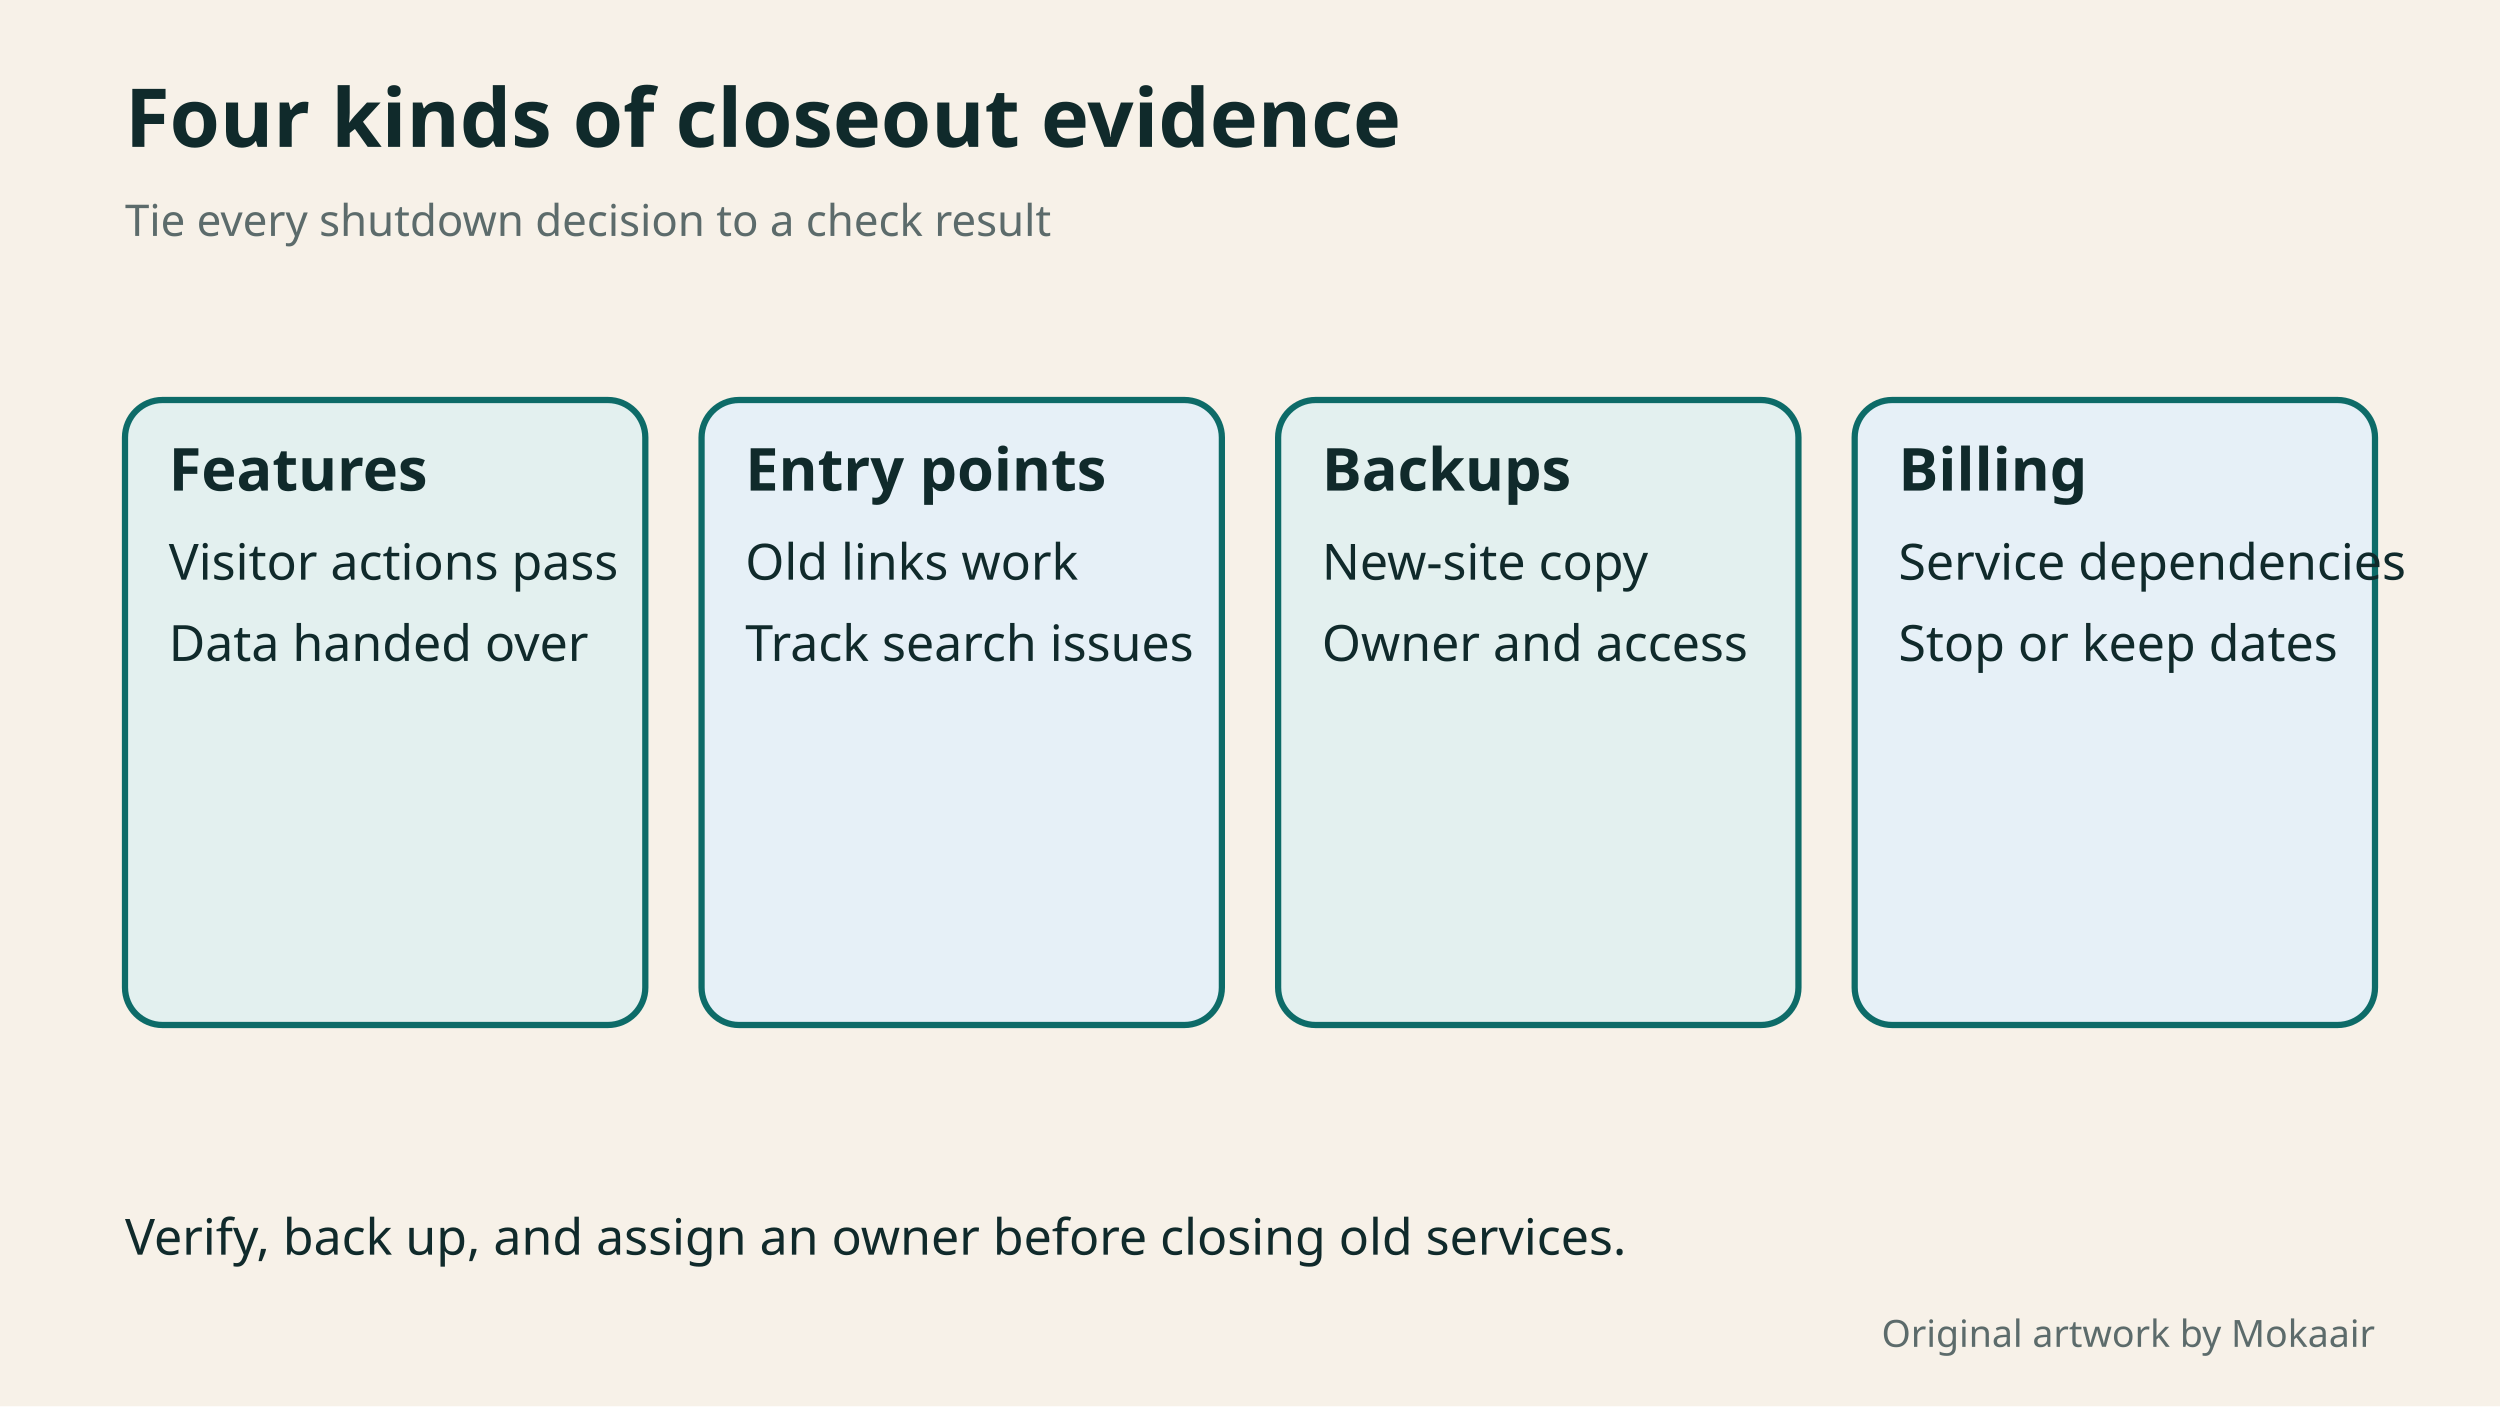
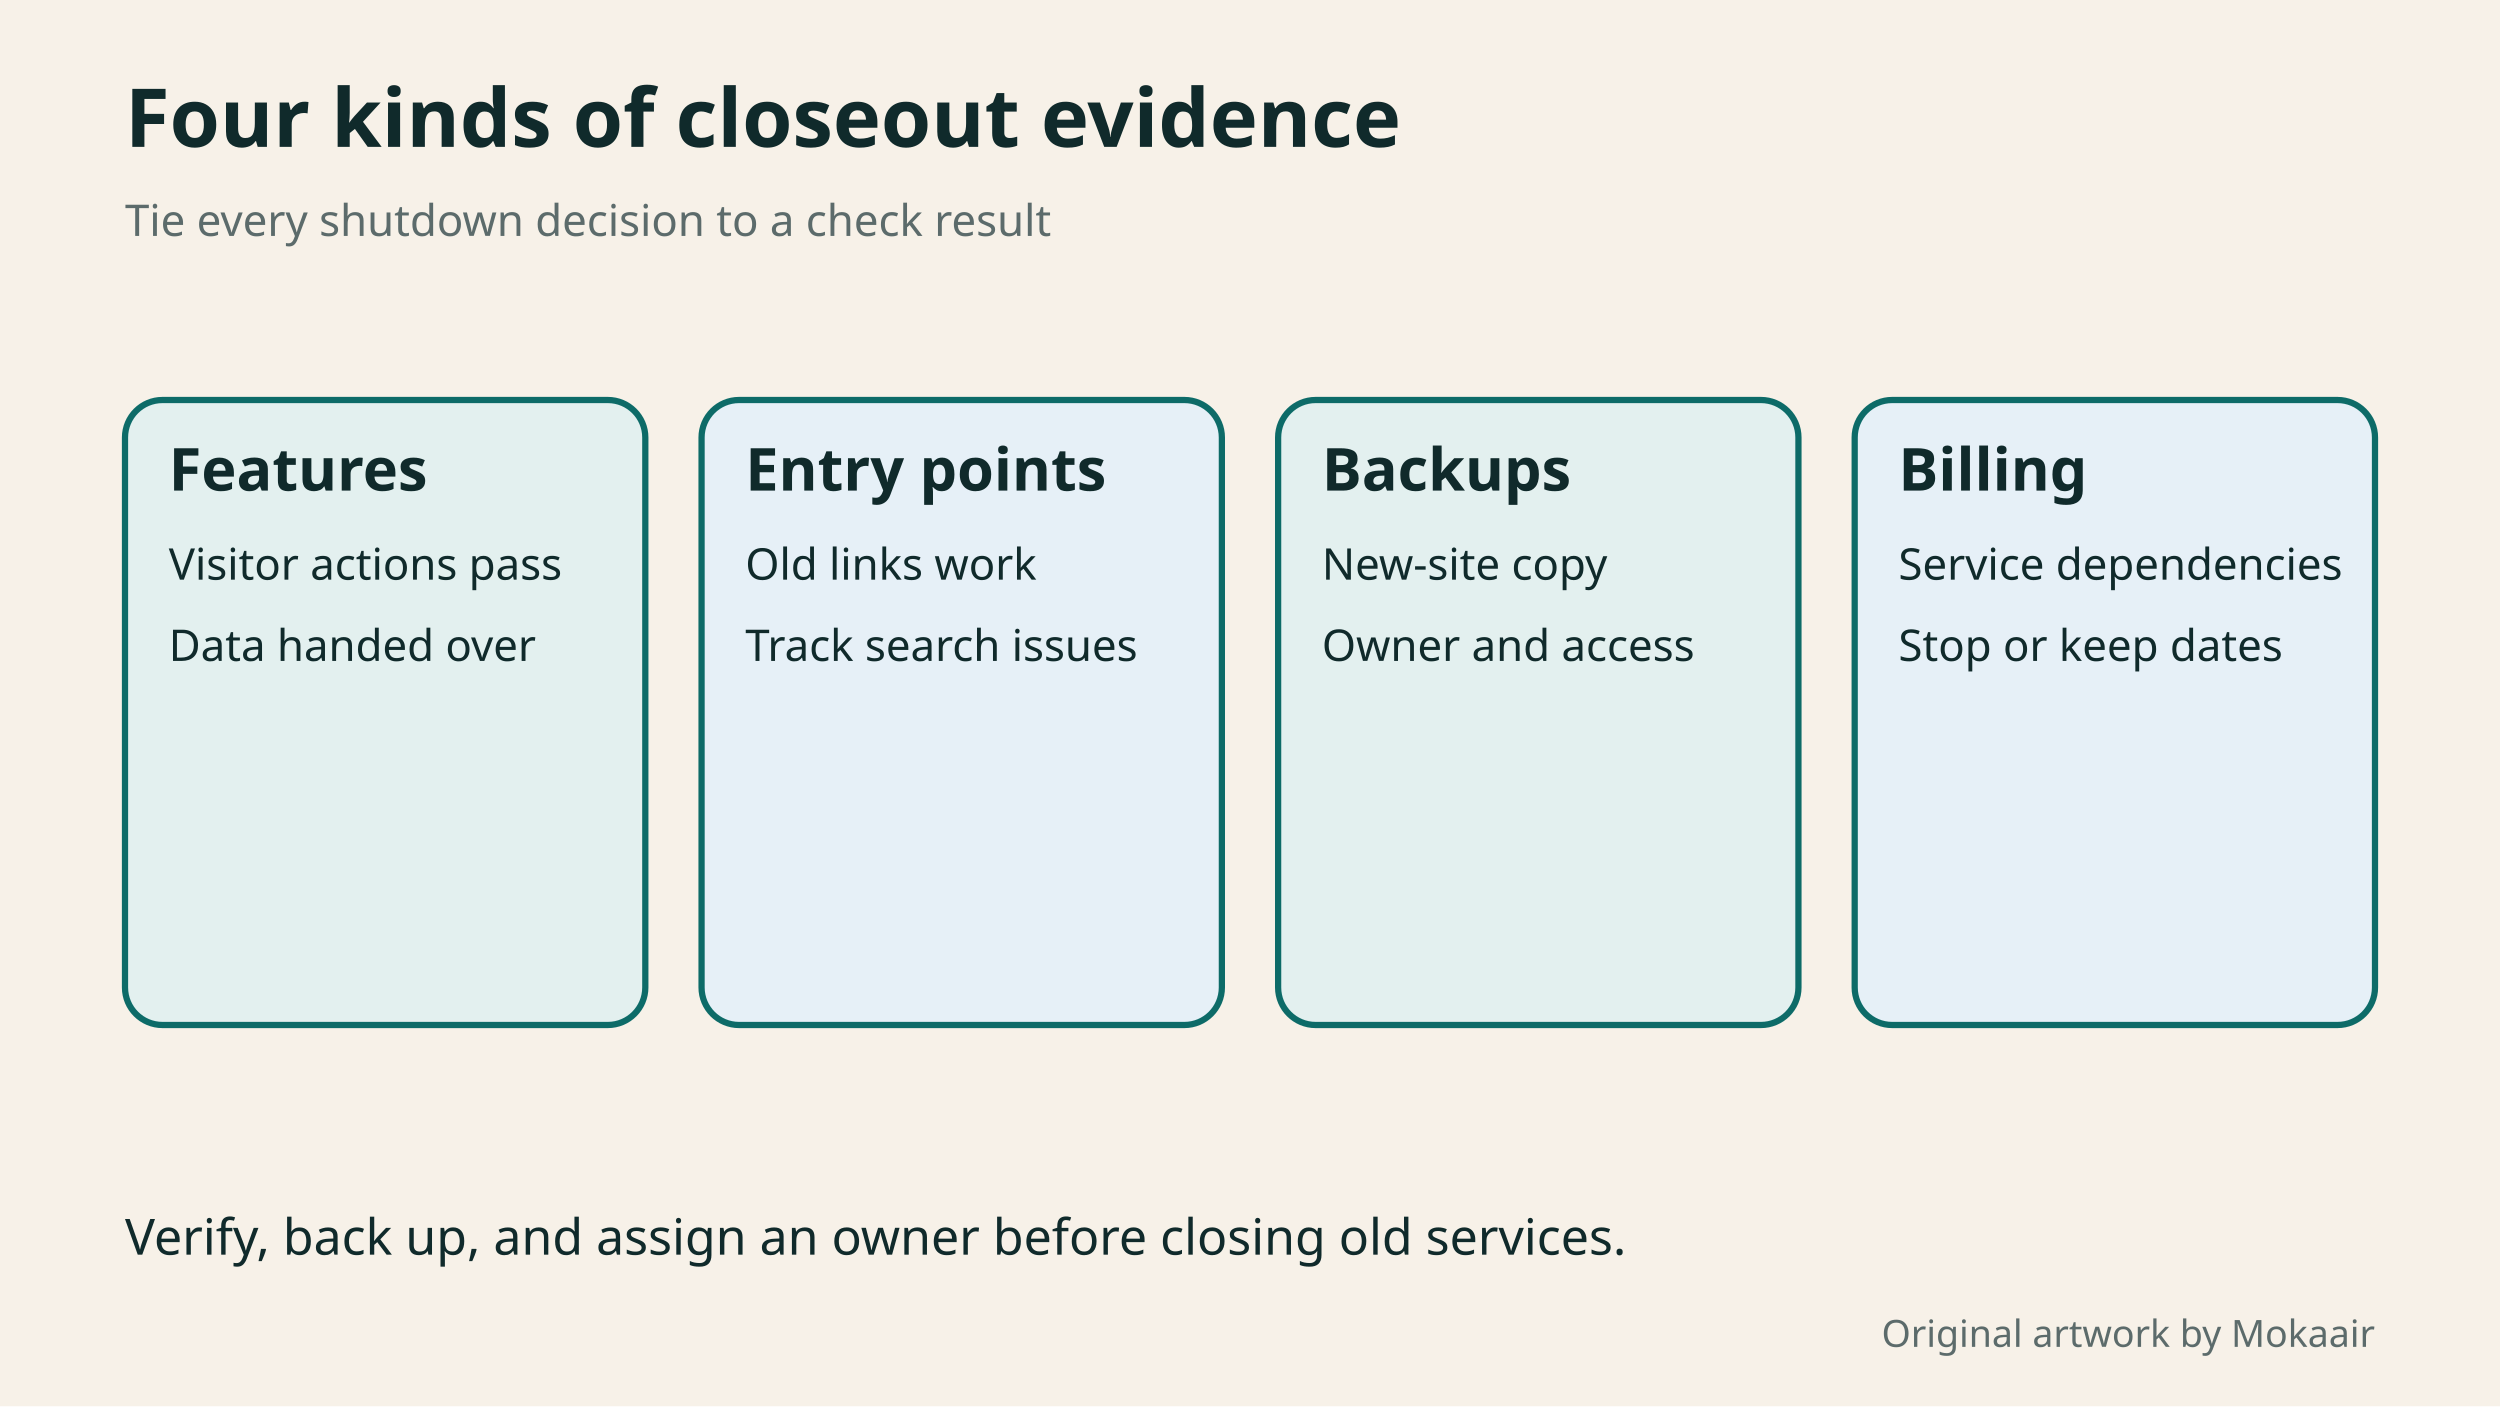
<svg xmlns="http://www.w3.org/2000/svg" viewBox="0 0 1600 900" width="1600" height="900" role="img" aria-labelledby="title desc" font-family="'Noto Sans','Arial',sans-serif">
  <rect width="1600" height="900" fill="#F7F1E8" />
  <text x="80" y="94" font-size="52" fill="#102A2B" text-anchor="start" font-weight="bold">Four kinds of closeout evidence</text>
  <text x="80" y="151" font-size="28" fill="#5C6B6B" text-anchor="start" font-weight="normal">Tie every shutdown decision to a check result</text>
  <rect x="80.0" y="256" width="333.0" height="400" rx="24" fill="#E3F0EF" stroke="#0D6B68" stroke-width="4" />
  <text x="108.0" y="314" font-size="38" fill="#102A2B" text-anchor="start" font-weight="bold">Features</text>
-   <text x="108.0" y="371" font-size="32" fill="#102A2B" text-anchor="start" font-weight="normal">Visitor actions pass</text>
-   <text x="108.0" y="423" font-size="32" fill="#102A2B" text-anchor="start" font-weight="normal">Data handed over</text>
+   <text x="108.0" y="371" font-size="28" fill="#102A2B" text-anchor="start" font-weight="normal">Visitor actions pass</text>
+   <text x="108.0" y="423" font-size="28" fill="#102A2B" text-anchor="start" font-weight="normal">Data handed over</text>
  <rect x="449.0" y="256" width="333.0" height="400" rx="24" fill="#E6F0F7" stroke="#0D6B68" stroke-width="4" />
  <text x="477.0" y="314" font-size="38" fill="#102A2B" text-anchor="start" font-weight="bold">Entry points</text>
-   <text x="477.0" y="371" font-size="32" fill="#102A2B" text-anchor="start" font-weight="normal">Old links work</text>
-   <text x="477.0" y="423" font-size="32" fill="#102A2B" text-anchor="start" font-weight="normal">Track search issues</text>
+   <text x="477.0" y="371" font-size="28" fill="#102A2B" text-anchor="start" font-weight="normal">Old links work</text>
+   <text x="477.0" y="423" font-size="28" fill="#102A2B" text-anchor="start" font-weight="normal">Track search issues</text>
  <rect x="818.0" y="256" width="333.0" height="400" rx="24" fill="#E3F0EF" stroke="#0D6B68" stroke-width="4" />
  <text x="846.0" y="314" font-size="38" fill="#102A2B" text-anchor="start" font-weight="bold">Backups</text>
-   <text x="846.0" y="371" font-size="32" fill="#102A2B" text-anchor="start" font-weight="normal">New-site copy</text>
-   <text x="846.0" y="423" font-size="32" fill="#102A2B" text-anchor="start" font-weight="normal">Owner and access</text>
+   <text x="846.0" y="371" font-size="28" fill="#102A2B" text-anchor="start" font-weight="normal">New-site copy</text>
+   <text x="846.0" y="423" font-size="28" fill="#102A2B" text-anchor="start" font-weight="normal">Owner and access</text>
  <rect x="1187.0" y="256" width="333.0" height="400" rx="24" fill="#E6F0F7" stroke="#0D6B68" stroke-width="4" />
  <text x="1215.0" y="314" font-size="38" fill="#102A2B" text-anchor="start" font-weight="bold">Billing</text>
-   <text x="1215.0" y="371" font-size="32" fill="#102A2B" text-anchor="start" font-weight="normal">Service dependencies</text>
-   <text x="1215.0" y="423" font-size="32" fill="#102A2B" text-anchor="start" font-weight="normal">Stop or keep dates</text>
+   <text x="1215.0" y="371" font-size="28" fill="#102A2B" text-anchor="start" font-weight="normal">Service dependencies</text>
+   <text x="1215.0" y="423" font-size="28" fill="#102A2B" text-anchor="start" font-weight="normal">Stop or keep dates</text>
  <text x="80" y="803" font-size="32" fill="#102A2B" text-anchor="start" font-weight="normal">Verify, back up, and assign an owner before closing old services.</text>
  <text x="1520" y="862" font-size="24" fill="#5C6B6B" text-anchor="end" font-weight="normal">Original artwork by Mokaair</text>
</svg>
